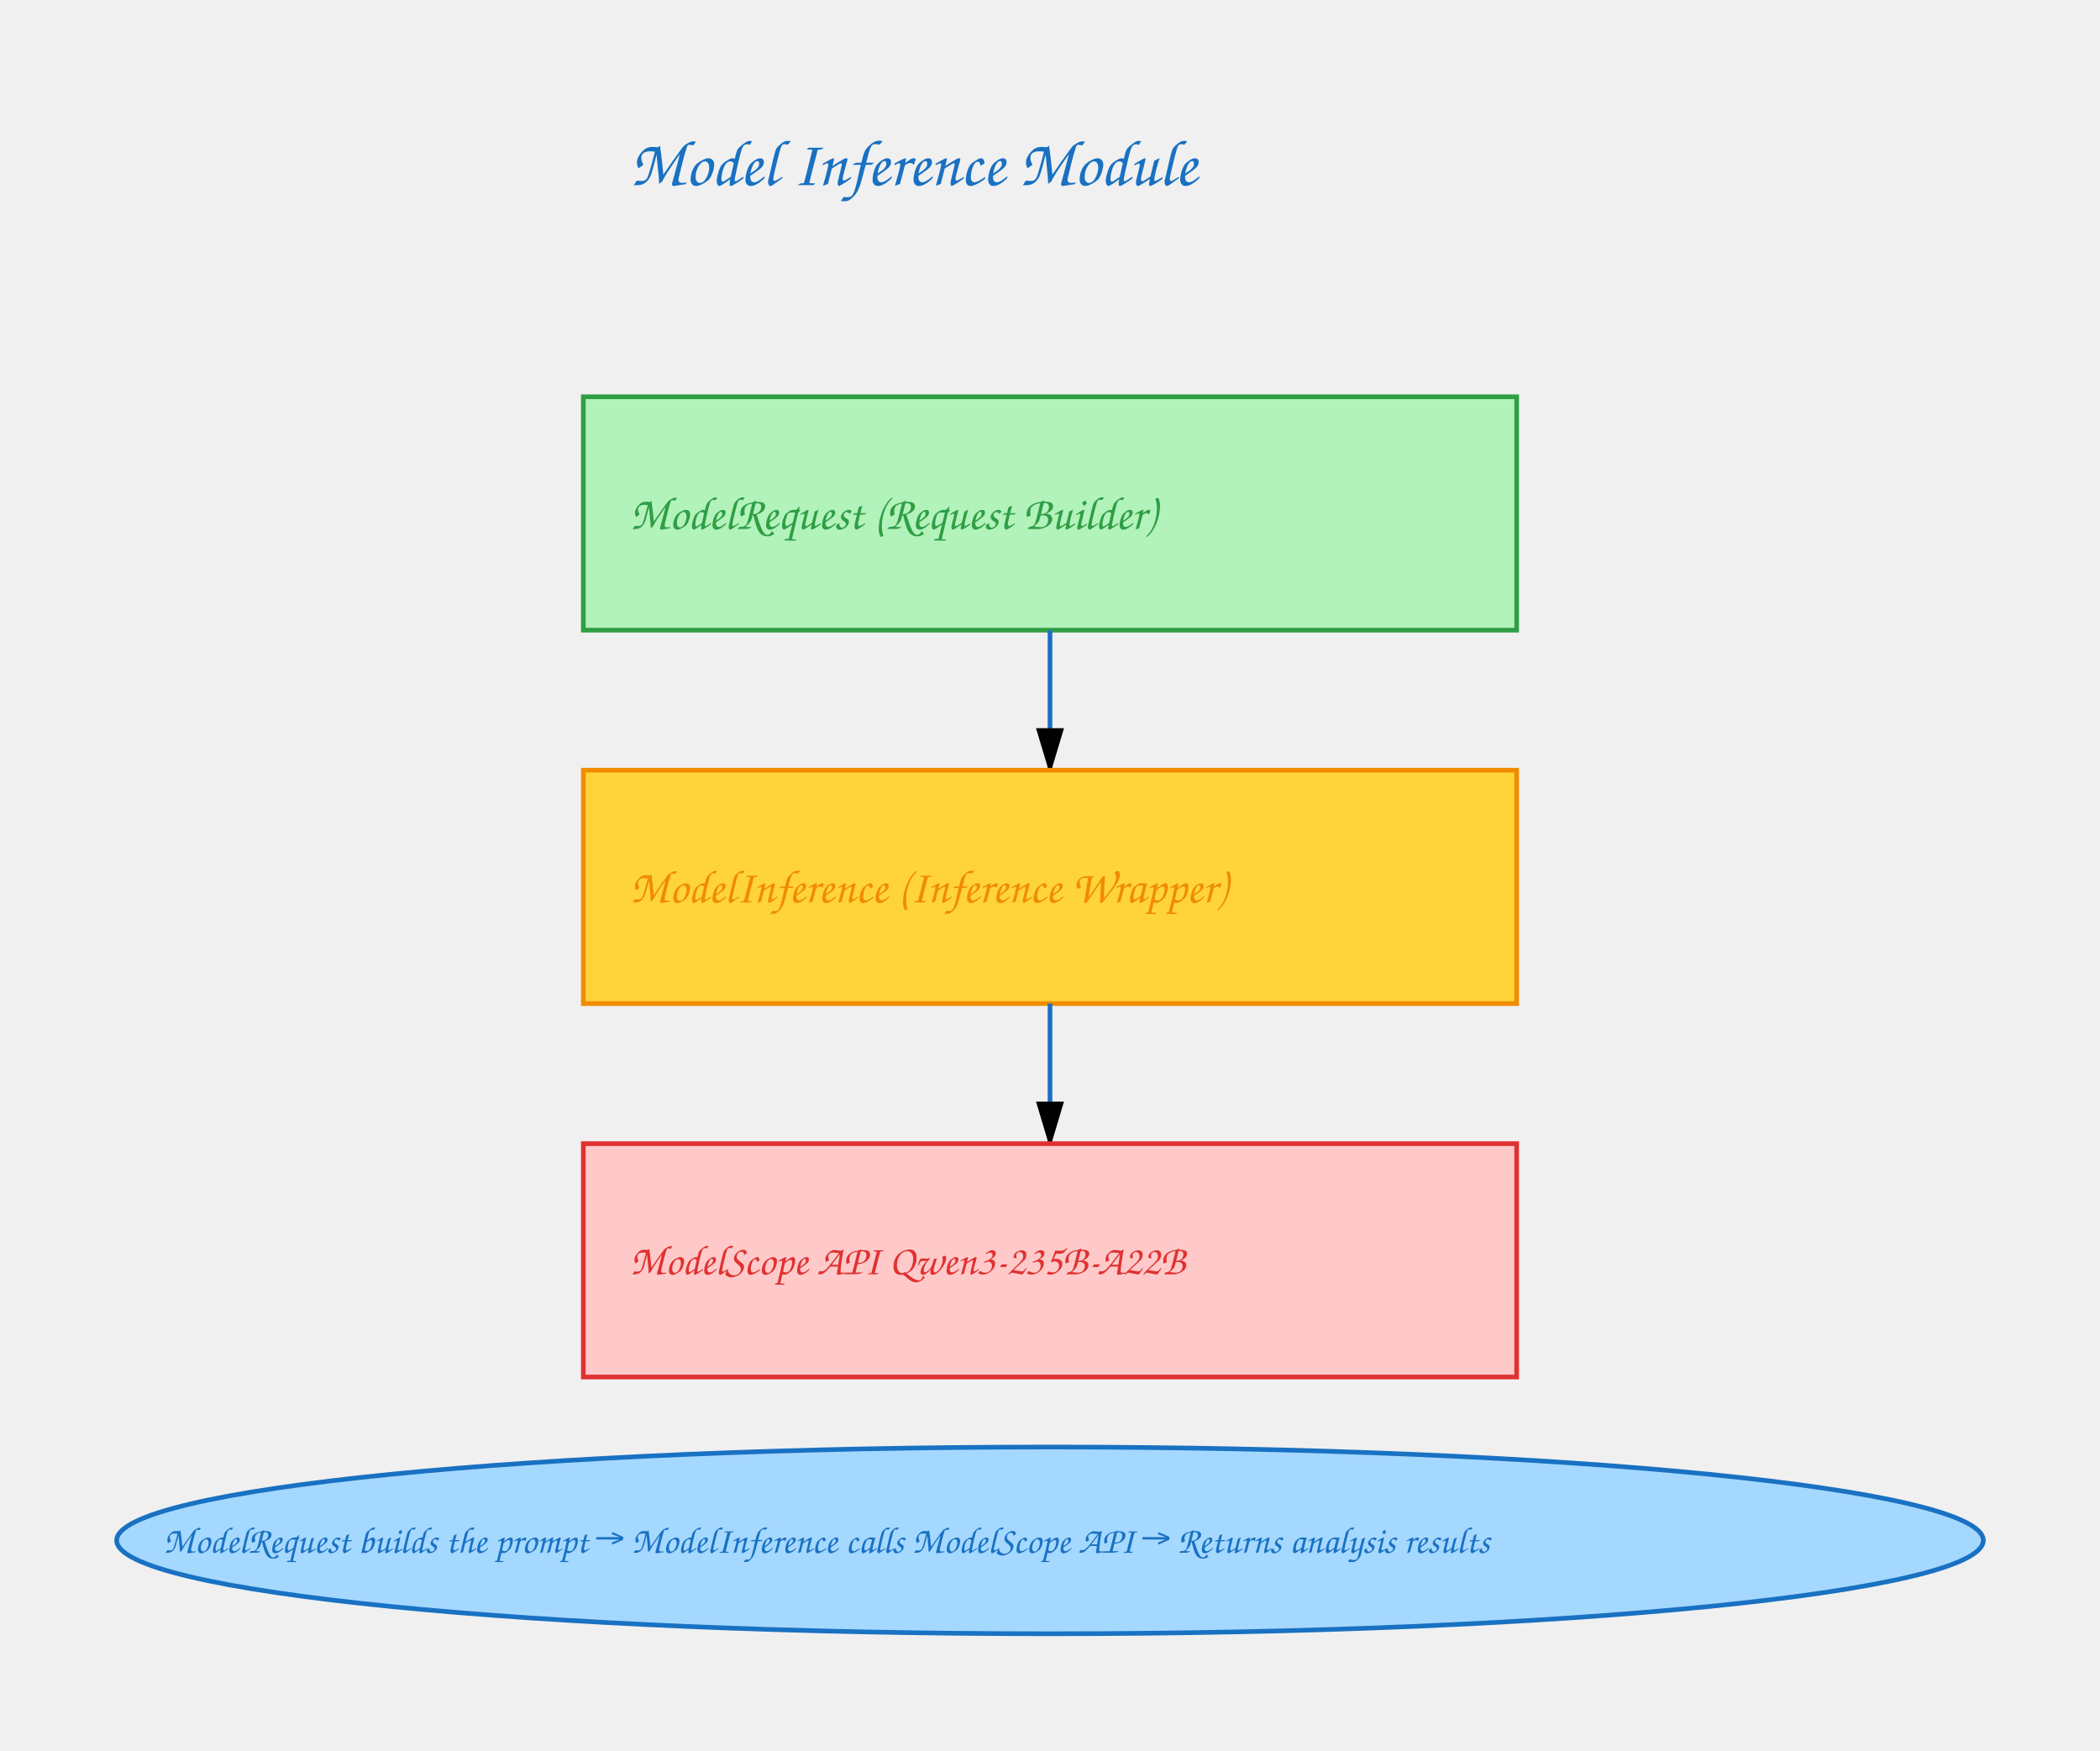
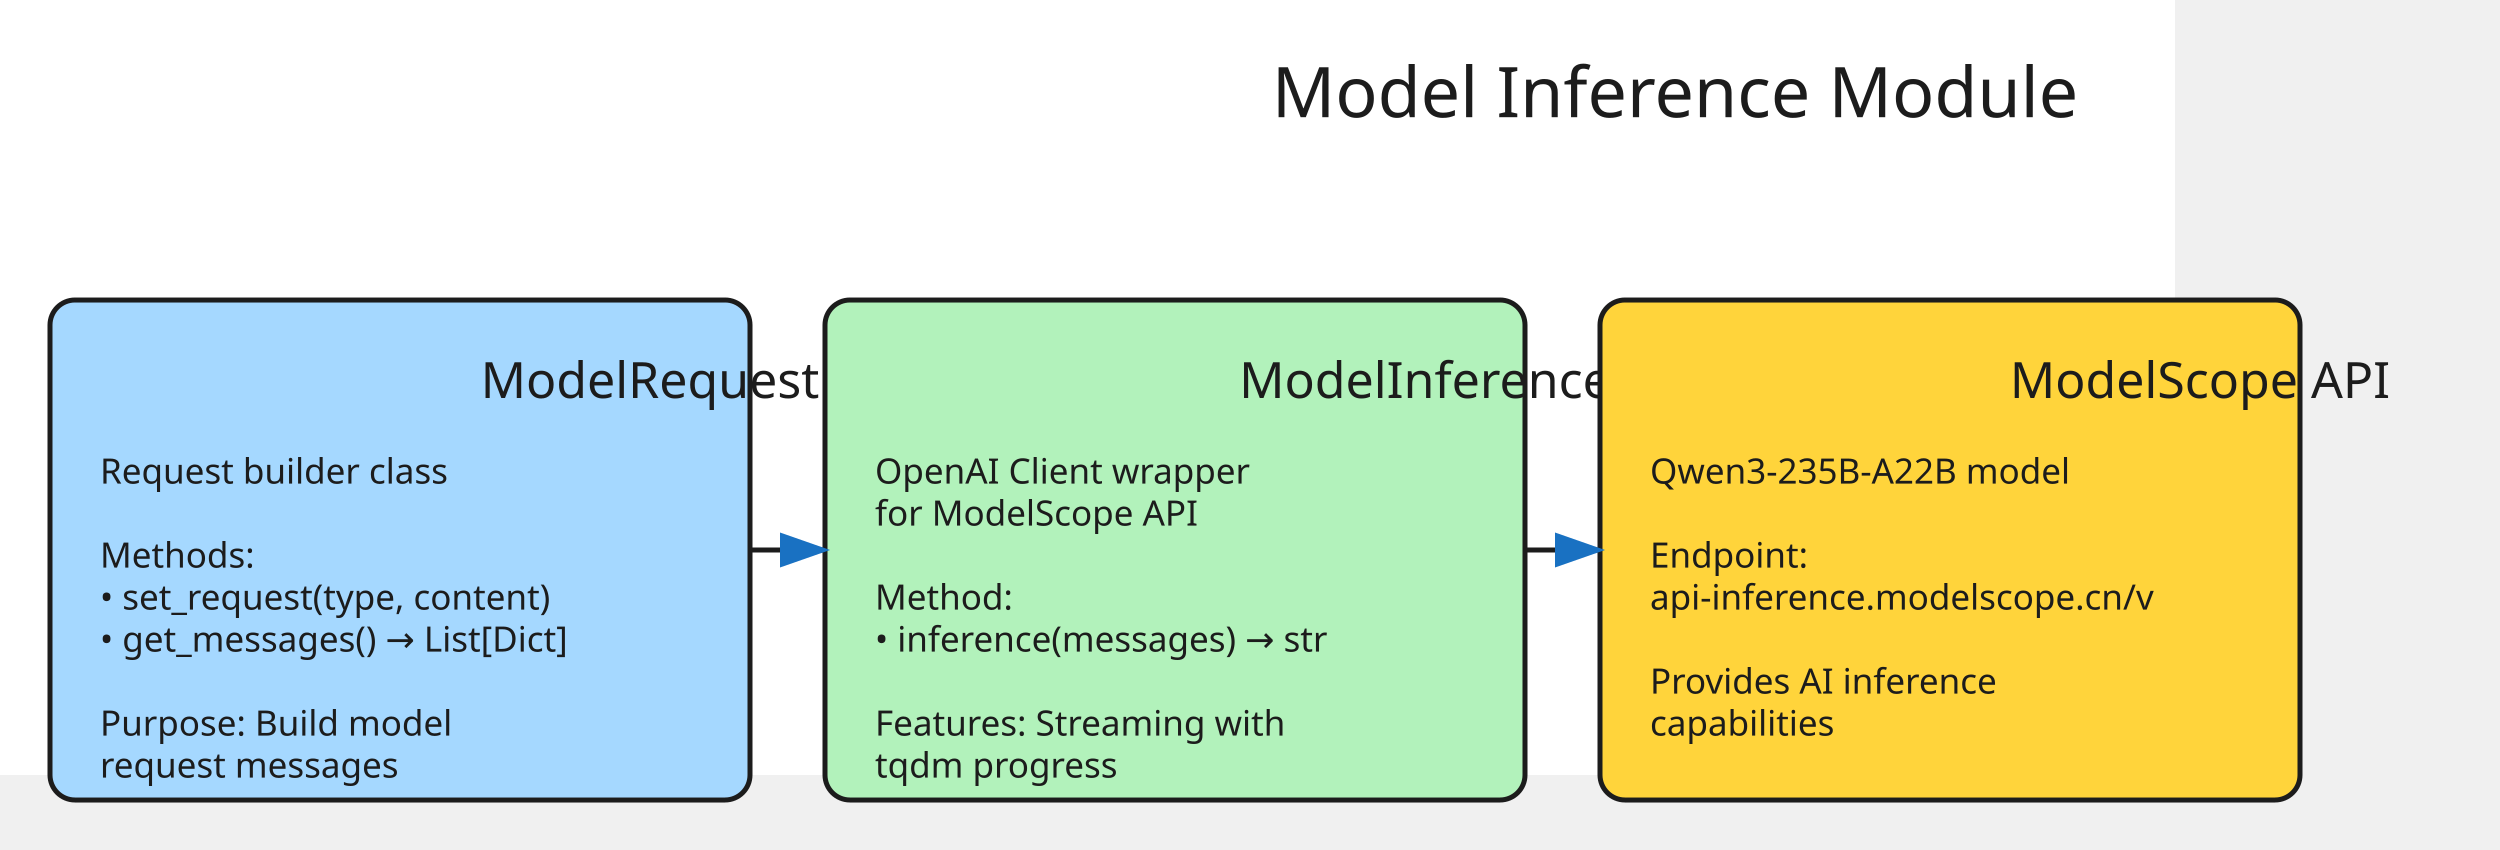
- <svg xmlns="http://www.w3.org/2000/svg" viewBox="150 -20 900 750" width="900" height="750">
-   <style>
-     .handwritten { font-family: "Comic Sans MS", "Chalkboard SE", "Marker Felt", cursive; }
-     .rectangle { fill: #ffffff; stroke: #000000; stroke-width: 2; }
-     .ellipse { fill: #ffffff; stroke: #000000; stroke-width: 2; }
-     .diamond { fill: #ffffff; stroke: #000000; stroke-width: 2; }
-     .arrow { stroke: #000000; stroke-width: 2; fill: none; marker-end: url(#arrowhead); }
-     .text { fill: #000000; font-size: 16px; }
-   </style>
+ <svg xmlns="http://www.w3.org/2000/svg" width="1000" height="340" viewBox="130 30 1000 340">
+   <rect width="100%" height="100%" fill="#ffffff" />
  <defs>
-     <marker id="arrowhead" markerWidth="10" markerHeight="10" refX="9" refY="3" orient="auto">
-       <polygon points="0 0, 10 3, 0 6" fill="#000000" />
+     <marker id="arrowhead" markerWidth="10" markerHeight="7" refX="9" refY="3.5" orient="auto">
+       <polygon points="0 0, 10 3.5, 0 7" fill="#1971c2" />
+     </marker>
+     <marker id="arrowhead-orange" markerWidth="10" markerHeight="7" refX="9" refY="3.5" orient="auto">
+       <polygon points="0 0, 10 3.5, 0 7" fill="#f08c00" />
+     </marker>
+     <marker id="arrowhead-green" markerWidth="10" markerHeight="7" refX="9" refY="3.5" orient="auto">
+       <polygon points="0 0, 10 3.5, 0 7" fill="#2f9e44" />
    </marker>
  </defs>
-   <text x="420" y="59.333" class="handwritten" fill="#1971c2" font-size="28px">Model Inference Module</text>
-   <rect x="400" y="150" width="400" height="100" fill="#b2f2bb" stroke="#2f9e44" stroke-width="2" />
-   <text x="420" y="206.667" class="handwritten" fill="#2f9e44" font-size="20px">ModelRequest<br />
-     <br />(Request Builder)</text>
-   <path d="M 600 250 L 600 310" stroke="#1971c2" stroke-width="2" fill="none" marker-end="url(#arrowhead)" />
-   <rect x="400" y="310" width="400" height="100" fill="#ffd43b" stroke="#f08c00" stroke-width="2" />
-   <text x="420" y="366.667" class="handwritten" fill="#f08c00" font-size="20px">ModelInference<br />
-     <br />(Inference Wrapper)</text>
-   <path d="M 600 410 L 600 470" stroke="#1971c2" stroke-width="2" fill="none" marker-end="url(#arrowhead)" />
-   <rect x="400" y="470" width="400" height="100" fill="#ffc9c9" stroke="#e03131" stroke-width="2" />
-   <text x="420" y="526.0" class="handwritten" fill="#e03131" font-size="18px">ModelScope API<br />
-     <br />Qwen3-235B-A22B</text>
-   <ellipse cx="600.0" cy="640.0" rx="400.0" ry="40.0" fill="#a5d8ff" stroke="#1971c2" stroke-width="2" />
-   <text x="220" y="645.333" class="handwritten" fill="#1971c2" font-size="16px">ModelRequest builds the prompt → ModelInference calls ModelScope API → Returns analysis results</text>
+   <text x="800.0" y="76.88" font-size="28" font-family="sans-serif" fill="#1c1c1c" text-anchor="middle">Model Inference Module</text>
+   <rect x="150" y="150" width="280" height="200" rx="10" ry="10" fill="#a5d8ff" stroke="#1c1c1c" stroke-width="2" />
+   <text x="390.0" y="189.2" font-size="20" font-family="sans-serif" fill="#1c1c1c" text-anchor="middle">ModelRequest</text>
+   <text x="170" y="223.44" font-size="14" font-family="sans-serif" fill="#1c1c1c" text-anchor="start">Request builder class</text>
+   <text x="170" y="240.24" font-size="14" font-family="sans-serif" fill="#1c1c1c" text-anchor="start" />
+   <text x="170" y="257.04" font-size="14" font-family="sans-serif" fill="#1c1c1c" text-anchor="start">Methods:</text>
+   <text x="170" y="273.84" font-size="14" font-family="sans-serif" fill="#1c1c1c" text-anchor="start">• set_request(type, content)</text>
+   <text x="170" y="290.64" font-size="14" font-family="sans-serif" fill="#1c1c1c" text-anchor="start">• get_messages() → List[Dict]</text>
+   <text x="170" y="307.44" font-size="14" font-family="sans-serif" fill="#1c1c1c" text-anchor="start" />
+   <text x="170" y="324.24" font-size="14" font-family="sans-serif" fill="#1c1c1c" text-anchor="start">Purpose: Build model</text>
+   <text x="170" y="341.04" font-size="14" font-family="sans-serif" fill="#1c1c1c" text-anchor="start">request messages</text>
+   <rect x="460" y="150" width="280" height="200" rx="10" ry="10" fill="#b2f2bb" stroke="#1c1c1c" stroke-width="2" />
+   <text x="700.0" y="189.2" font-size="20" font-family="sans-serif" fill="#1c1c1c" text-anchor="middle">ModelInference</text>
+   <text x="480" y="223.44" font-size="14" font-family="sans-serif" fill="#1c1c1c" text-anchor="start">OpenAI Client wrapper</text>
+   <text x="480" y="240.24" font-size="14" font-family="sans-serif" fill="#1c1c1c" text-anchor="start">for ModelScope API</text>
+   <text x="480" y="257.04" font-size="14" font-family="sans-serif" fill="#1c1c1c" text-anchor="start" />
+   <text x="480" y="273.84" font-size="14" font-family="sans-serif" fill="#1c1c1c" text-anchor="start">Method:</text>
+   <text x="480" y="290.64" font-size="14" font-family="sans-serif" fill="#1c1c1c" text-anchor="start">• inference(messages) → str</text>
+   <text x="480" y="307.44" font-size="14" font-family="sans-serif" fill="#1c1c1c" text-anchor="start" />
+   <text x="480" y="324.24" font-size="14" font-family="sans-serif" fill="#1c1c1c" text-anchor="start">Features: Streaming with</text>
+   <text x="480" y="341.04" font-size="14" font-family="sans-serif" fill="#1c1c1c" text-anchor="start">tqdm progress</text>
+   <rect x="770" y="150" width="280" height="200" rx="10" ry="10" fill="#ffd43b" stroke="#1c1c1c" stroke-width="2" />
+   <text x="1010.0" y="189.2" font-size="20" font-family="sans-serif" fill="#1c1c1c" text-anchor="middle">ModelScope API</text>
+   <text x="790" y="223.44" font-size="14" font-family="sans-serif" fill="#1c1c1c" text-anchor="start">Qwen3-235B-A22B model</text>
+   <text x="790" y="240.24" font-size="14" font-family="sans-serif" fill="#1c1c1c" text-anchor="start" />
+   <text x="790" y="257.04" font-size="14" font-family="sans-serif" fill="#1c1c1c" text-anchor="start">Endpoint:</text>
+   <text x="790" y="273.84" font-size="14" font-family="sans-serif" fill="#1c1c1c" text-anchor="start">api-inference.modelscope.cn/v</text>
+   <text x="790" y="290.64" font-size="14" font-family="sans-serif" fill="#1c1c1c" text-anchor="start" />
+   <text x="790" y="307.44" font-size="14" font-family="sans-serif" fill="#1c1c1c" text-anchor="start">Provides AI inference</text>
+   <text x="790" y="324.24" font-size="14" font-family="sans-serif" fill="#1c1c1c" text-anchor="start">capabilities</text>
+   <path d="M430,250 L460,250" fill="none" stroke="#1c1c1c" stroke-width="2" marker-end="url(#arrowhead)" />
+   <path d="M740,250 L770,250" fill="none" stroke="#1c1c1c" stroke-width="2" marker-end="url(#arrowhead)" />
</svg>
